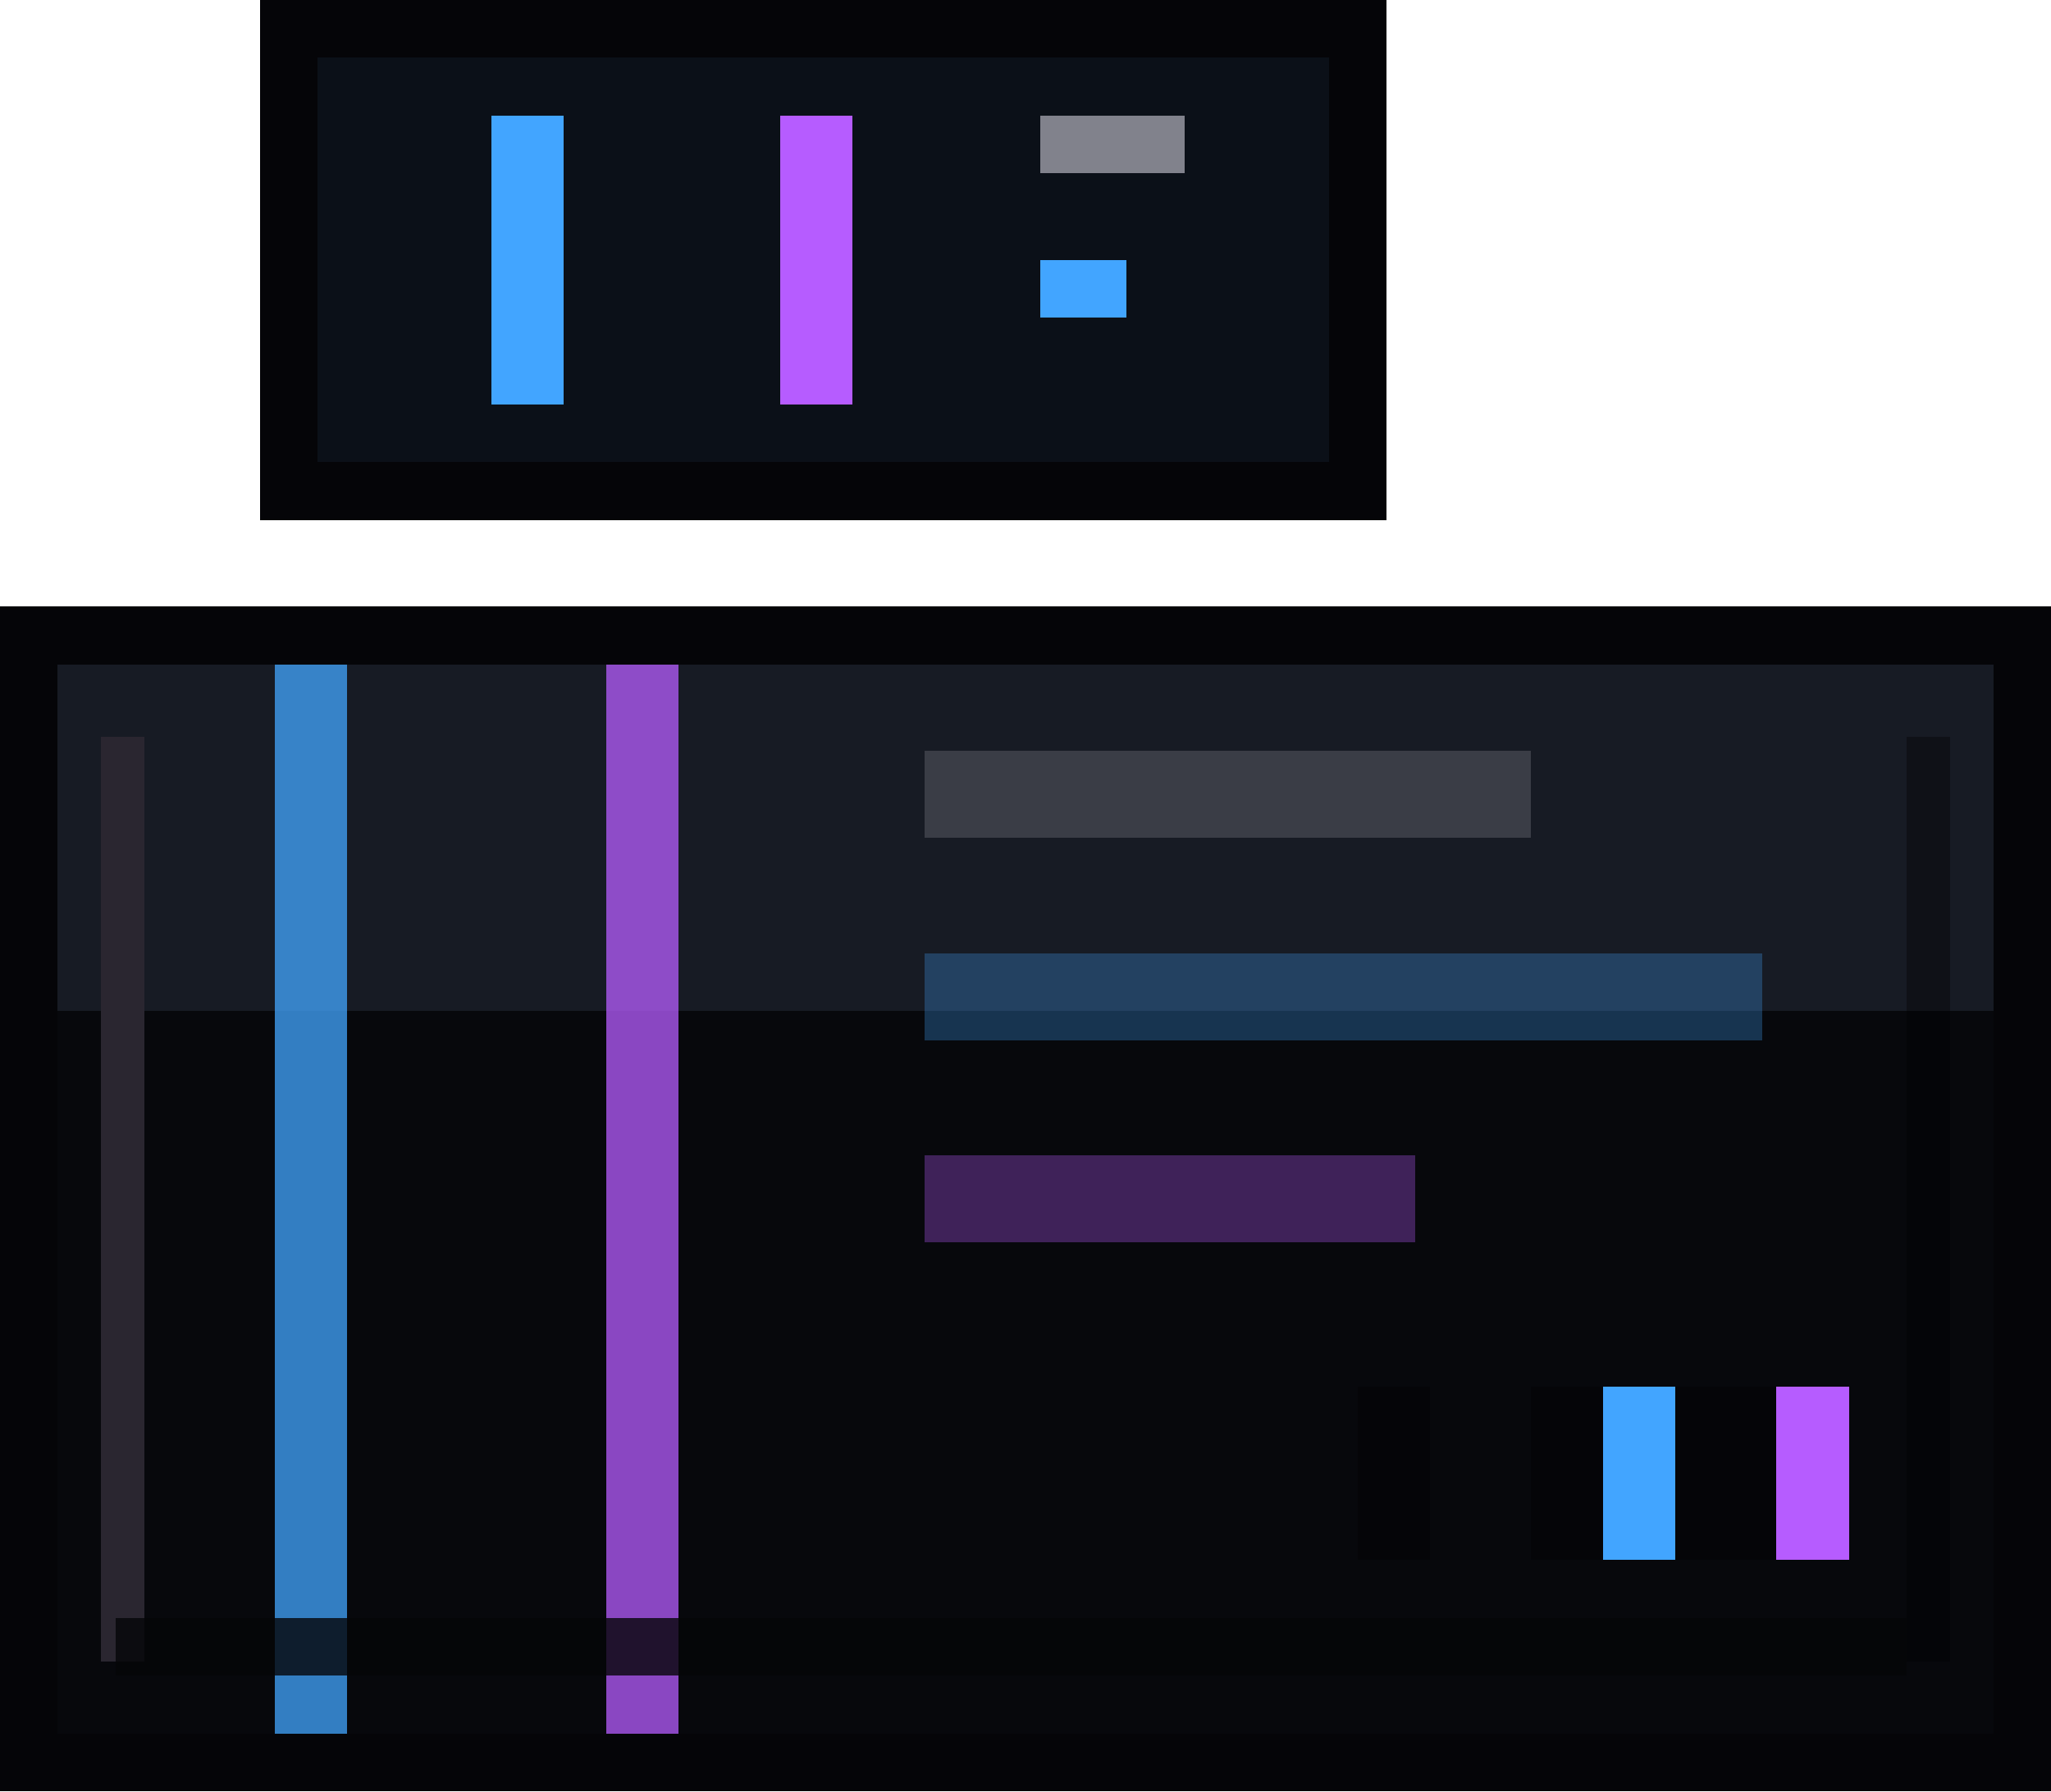
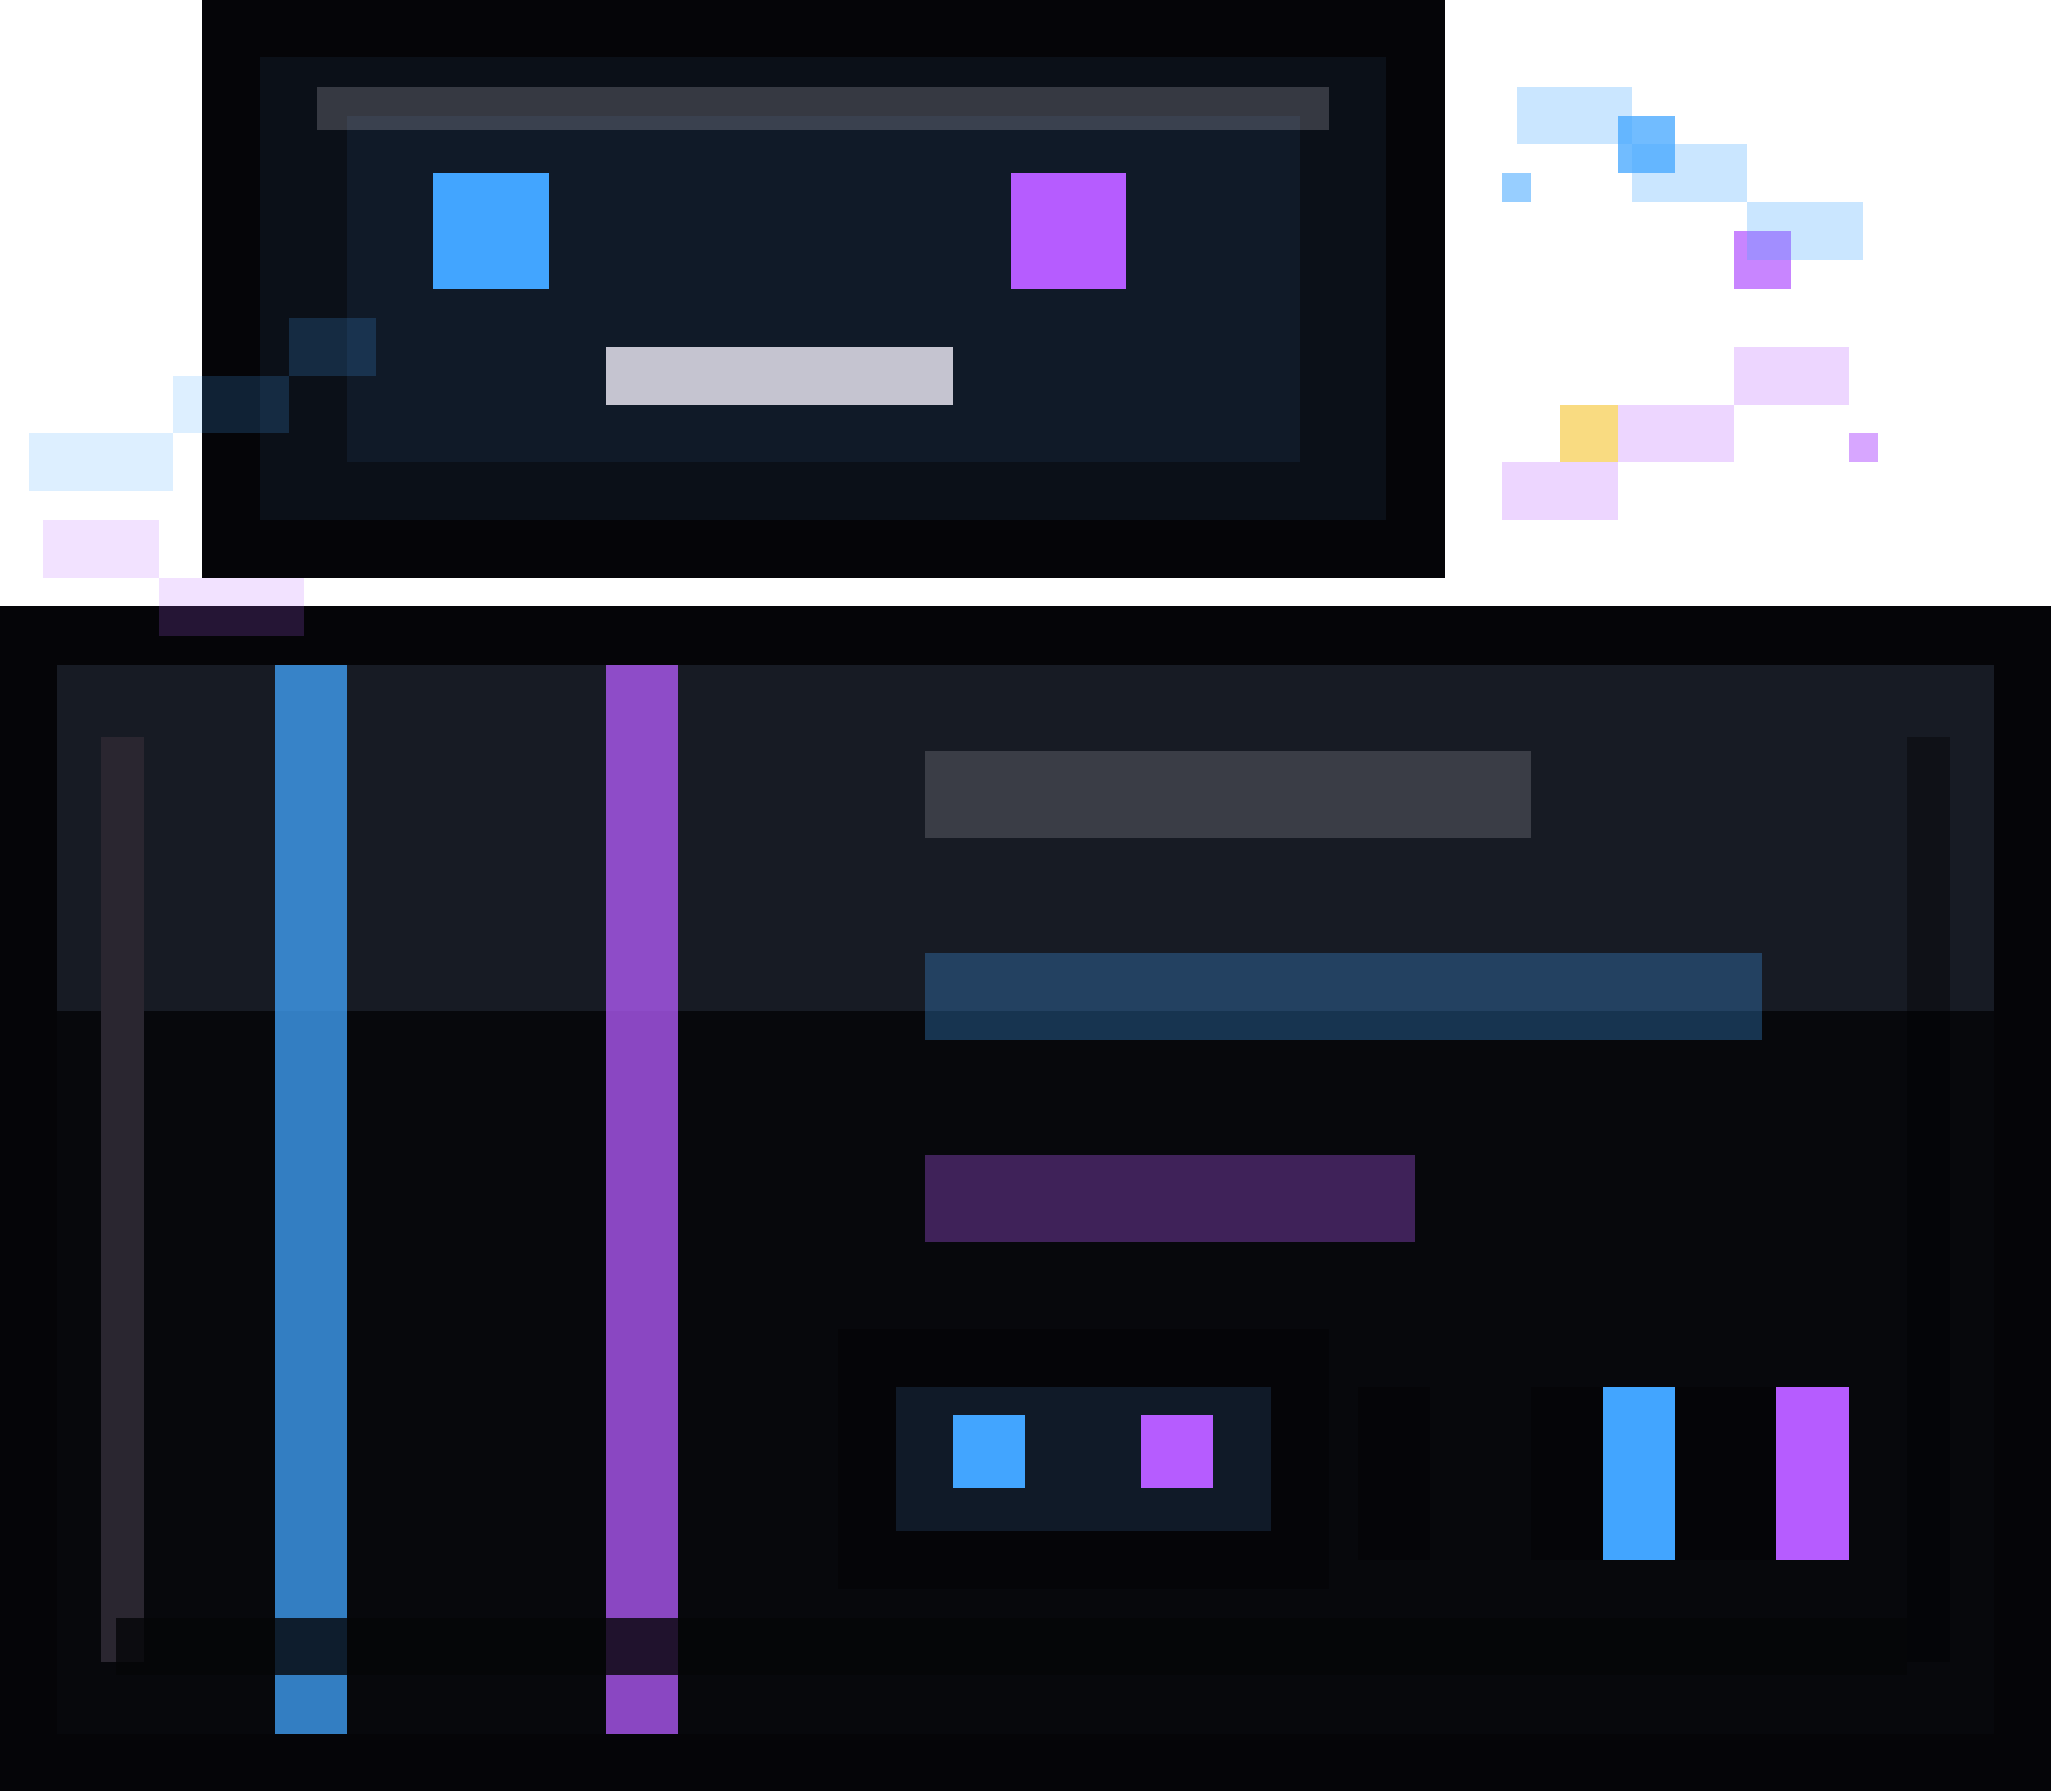
<svg xmlns="http://www.w3.org/2000/svg" viewBox="0 0 142 124" shape-rendering="crispEdges">
  <rect width="142" height="124" fill="none" />
-   <rect x="18" y="0" width="78" height="36" fill="#050508" />
-   <rect x="22" y="4" width="70" height="28" fill="#0b1018" />
-   <rect x="34" y="8" width="5" height="20" fill="#42a5ff" />
-   <rect x="54" y="8" width="5" height="20" fill="#b65cff" />
-   <rect x="72" y="8" width="10" height="4" fill="#f7f4ff" opacity="0.5" />
-   <rect x="72" y="18" width="6" height="4" fill="#42a5ff" />
+   <rect x="14" y="0" width="86" height="40" fill="#050508" />
+   <rect x="18" y="4" width="78" height="32" fill="#0b1018" />
+   <rect x="24" y="8" width="66" height="24" fill="#101a28" />
+   <rect x="30" y="12" width="8" height="8" fill="#42a5ff" />
+   <rect x="70" y="12" width="8" height="8" fill="#b65cff" />
+   <rect x="42" y="24" width="24" height="4" fill="#f7f4ff" opacity="0.78" />
+   <rect x="22" y="6" width="70" height="3" fill="#f7f4ff" opacity="0.18" />
  <rect x="0" y="42" width="142" height="82" fill="#050508" />
  <rect x="4" y="46" width="134" height="74" fill="#07080c" />
  <rect x="4" y="46" width="134" height="24" fill="#171b24" />
  <rect x="19" y="46" width="5" height="74" fill="#42a5ff" opacity="0.75" />
  <rect x="42" y="46" width="5" height="74" fill="#b65cff" opacity="0.75" />
  <rect x="64" y="52" width="42" height="6" fill="#f7f4ff" opacity="0.16" />
  <rect x="64" y="66" width="58" height="6" fill="#42a5ff" opacity="0.28" />
  <rect x="64" y="80" width="34" height="6" fill="#b65cff" opacity="0.32" />
+   <rect x="58" y="92" width="34" height="18" fill="#050508" />
+   <rect x="62" y="96" width="26" height="10" fill="#101a28" />
+   <rect x="66" y="98" width="5" height="5" fill="#42a5ff" />
+   <rect x="79" y="98" width="5" height="5" fill="#b65cff" />
  <rect x="94" y="96" width="34" height="12" fill="#050508" />
  <rect x="99" y="96" width="7" height="12" fill="#07080c" />
  <rect x="111" y="96" width="5" height="12" fill="#42a5ff" />
  <rect x="123" y="96" width="5" height="12" fill="#b65cff" />
  <rect x="7" y="51" width="3" height="64" fill="#2a2630" />
  <rect x="132" y="51" width="3" height="64" fill="#000000" opacity="0.36" />
  <rect x="8" y="112" width="124" height="4" fill="#050508" opacity="0.8" />
+   <rect x="112" y="8" width="4" height="4" fill="#42a5ff" opacity="0.75" />
+   <rect x="120" y="16" width="4" height="4" fill="#b65cff" opacity="0.75" />
+   <rect x="108" y="28" width="4" height="4" fill="#f8d56b" opacity="0.85" />
+   <rect x="104" y="12" width="2" height="2" fill="#42a5ff" opacity="0.55" />
+   <rect x="128" y="30" width="2" height="2" fill="#b65cff" opacity="0.55" />
+   <path d="M105 6h8v4h-8zM113 10h8v4h-8zM121 14h8v4h-8z" fill="#42a5ff" opacity="0.28" />
+   <path d="M104 32h8v4h-8zM112 28h8v4h-8zM120 24h8v4h-8z" fill="#b65cff" opacity="0.25" />
+   <path d="M2 30h10v4H2zM12 26h8v4h-8zM20 22h6v4h-6z" fill="#42a5ff" opacity="0.18" />
+   <path d="M3 36h8v4H3zM11 40h10v4H11z" fill="#b65cff" opacity="0.18" />
</svg>
